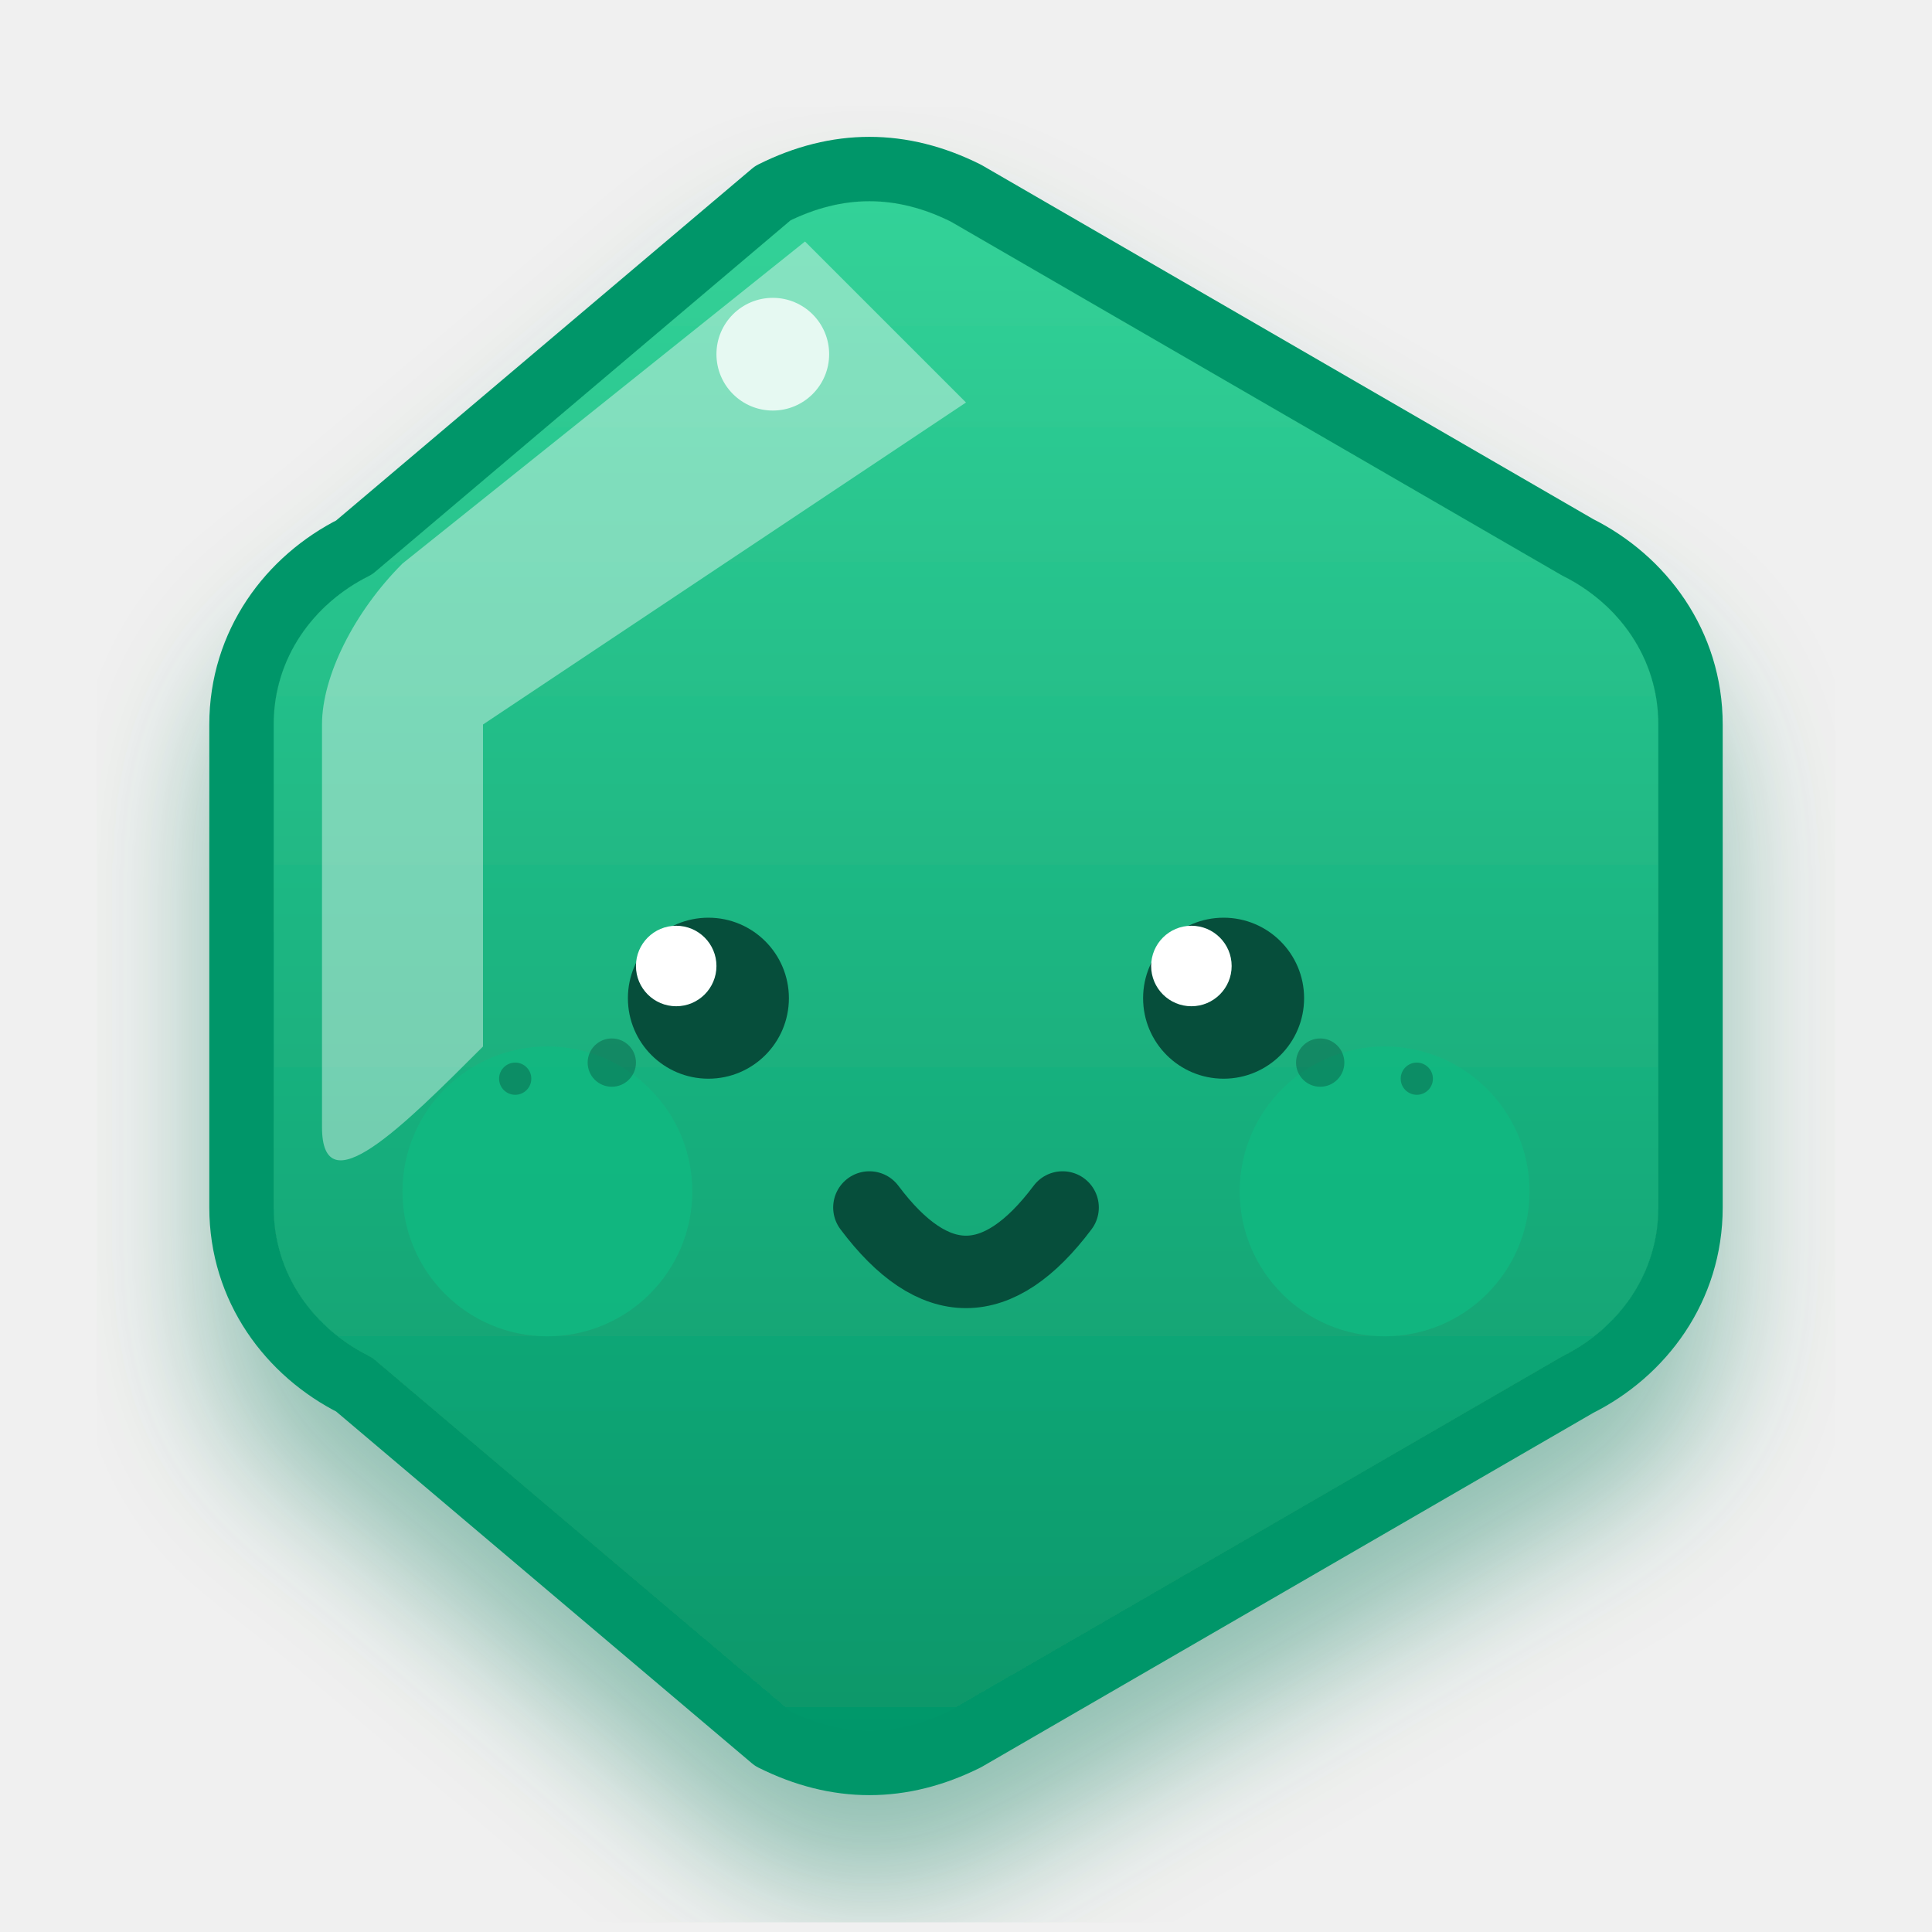
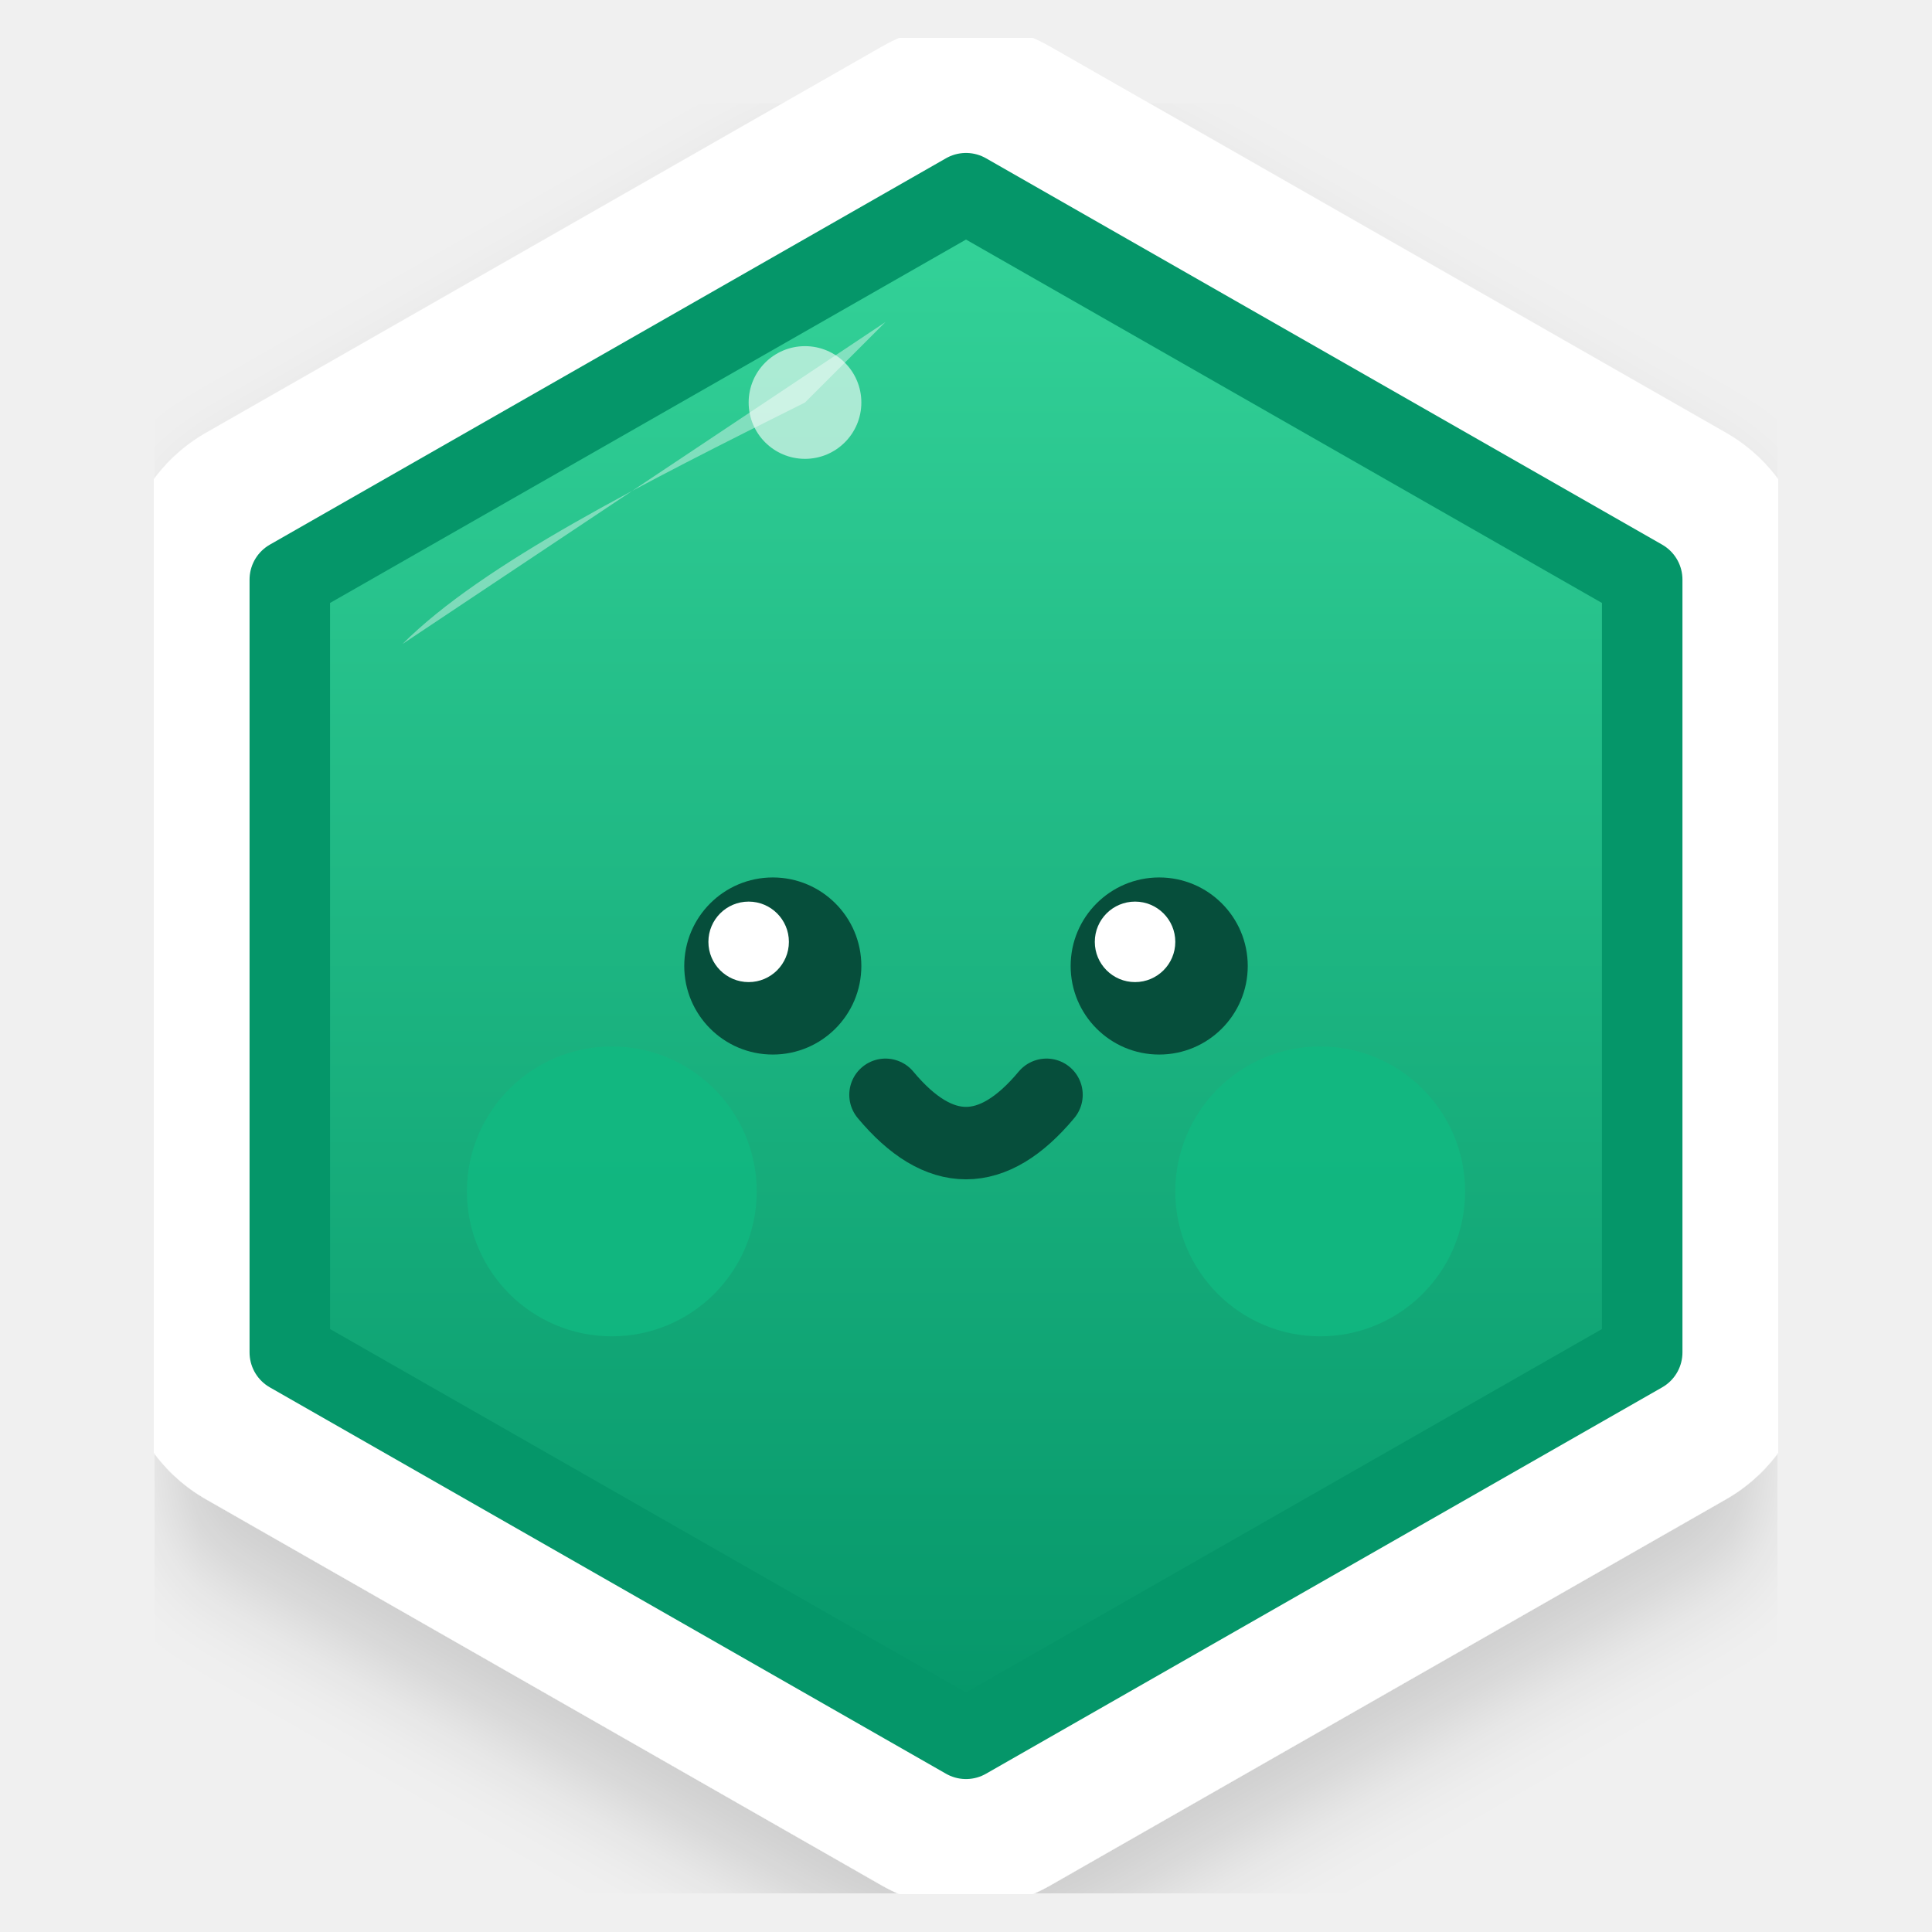
<svg xmlns="http://www.w3.org/2000/svg" viewBox="0 0 120 120">
  <defs>
    <linearGradient id="hexGrad" x1="0%" y1="0%" x2="0%" y2="100%">
      <stop offset="0%" stop-color="#34D399" />
      <stop offset="100%" stop-color="#059669" />
    </linearGradient>
-     <filter id="shadow" x="-10%" y="-10%" width="120%" height="120%">
-       <feDropShadow dx="0" dy="6" stdDeviation="4" flood-color="#047857" flood-opacity="0.4" />
+     <filter id="stickerShadow" x="-10%" y="-10%" width="120%" height="120%">
+       <feDropShadow dx="0" dy="4" stdDeviation="3" flood-color="#000000" flood-opacity="0.15" />
    </filter>
  </defs>
-   <path d="M 60 12         L 98 34         C 102 36, 105 40, 105 45         L 105 75         C 105 80, 102 84, 98 86         L 60 108         C 56 110, 52 110, 48 108         L 22 86         C 18 84, 15 80, 15 75         L 15 45         C 15 40, 18 36, 22 34         L 48 12         C 52 10, 56 10, 60 12         Z" fill="url(#hexGrad)" filter="url(#shadow)" stroke="#059669" stroke-width="4" stroke-linejoin="round" />
-   <path d="M 50 15         L 25 35         C 22 38, 20 42, 20 45         L 20 70         C 20 75, 25 70, 30 65         L 30 45         L 60 25         Z" fill="#ffffff" opacity="0.4" />
-   <circle cx="48" cy="22" r="3.5" fill="#ffffff" opacity="0.8" />
-   <circle cx="34" cy="74" r="9" fill="#10B981" opacity="0.8" />
-   <circle cx="86" cy="74" r="9" fill="#10B981" opacity="0.8" />
-   <circle cx="44" cy="62" r="5" fill="#064E3B" />
-   <circle cx="42" cy="60" r="2.5" fill="#ffffff" />
-   <circle cx="76" cy="62" r="5" fill="#064E3B" />
-   <circle cx="74" cy="60" r="2.5" fill="#ffffff" />
-   <path d="M 54 75 Q 60 83 66 75" fill="none" stroke="#064E3B" stroke-width="4.5" stroke-linecap="round" />
-   <circle cx="38" cy="66" r="1.5" fill="#064E3B" opacity="0.4" />
-   <circle cx="32" cy="67" r="1" fill="#064E3B" opacity="0.4" />
-   <circle cx="82" cy="66" r="1.5" fill="#064E3B" opacity="0.4" />
-   <circle cx="88" cy="67" r="1" fill="#064E3B" opacity="0.4" />
+   <path d="M 60 12         L 102 36         L 102 84         L 60 108         L 18 84         L 18 36         Z" fill="#FFFFFF" filter="url(#stickerShadow)" stroke="#FFFFFF" stroke-width="21" stroke-linejoin="round" />
+   <path d="M 60 12         L 102 36         L 102 84         L 60 108         L 18 84         L 18 36         Z" fill="url(#hexGrad)" stroke="#059669" stroke-width="5" stroke-linejoin="round" />
+   <path d="M 55 20 L 25 40 C 30 35, 40 30, 50 25 Z" fill="#ffffff" opacity="0.4" />
+   <circle cx="50" cy="25" r="3.5" fill="#ffffff" opacity="0.6" />
+   <circle cx="38" cy="74" r="9" fill="#10B981" opacity="0.8" />
+   <circle cx="82" cy="74" r="9" fill="#10B981" opacity="0.8" />
+   <circle cx="48" cy="60" r="5.5" fill="#064E3B" />
+   <circle cx="46.5" cy="58.5" r="2.5" fill="#ffffff" />
+   <circle cx="72" cy="60" r="5.5" fill="#064E3B" />
+   <circle cx="70.5" cy="58.5" r="2.5" fill="#ffffff" />
+   <path d="M 55 68 Q 60 74 65 68" fill="none" stroke="#064E3B" stroke-width="4.5" stroke-linecap="round" />
</svg>
